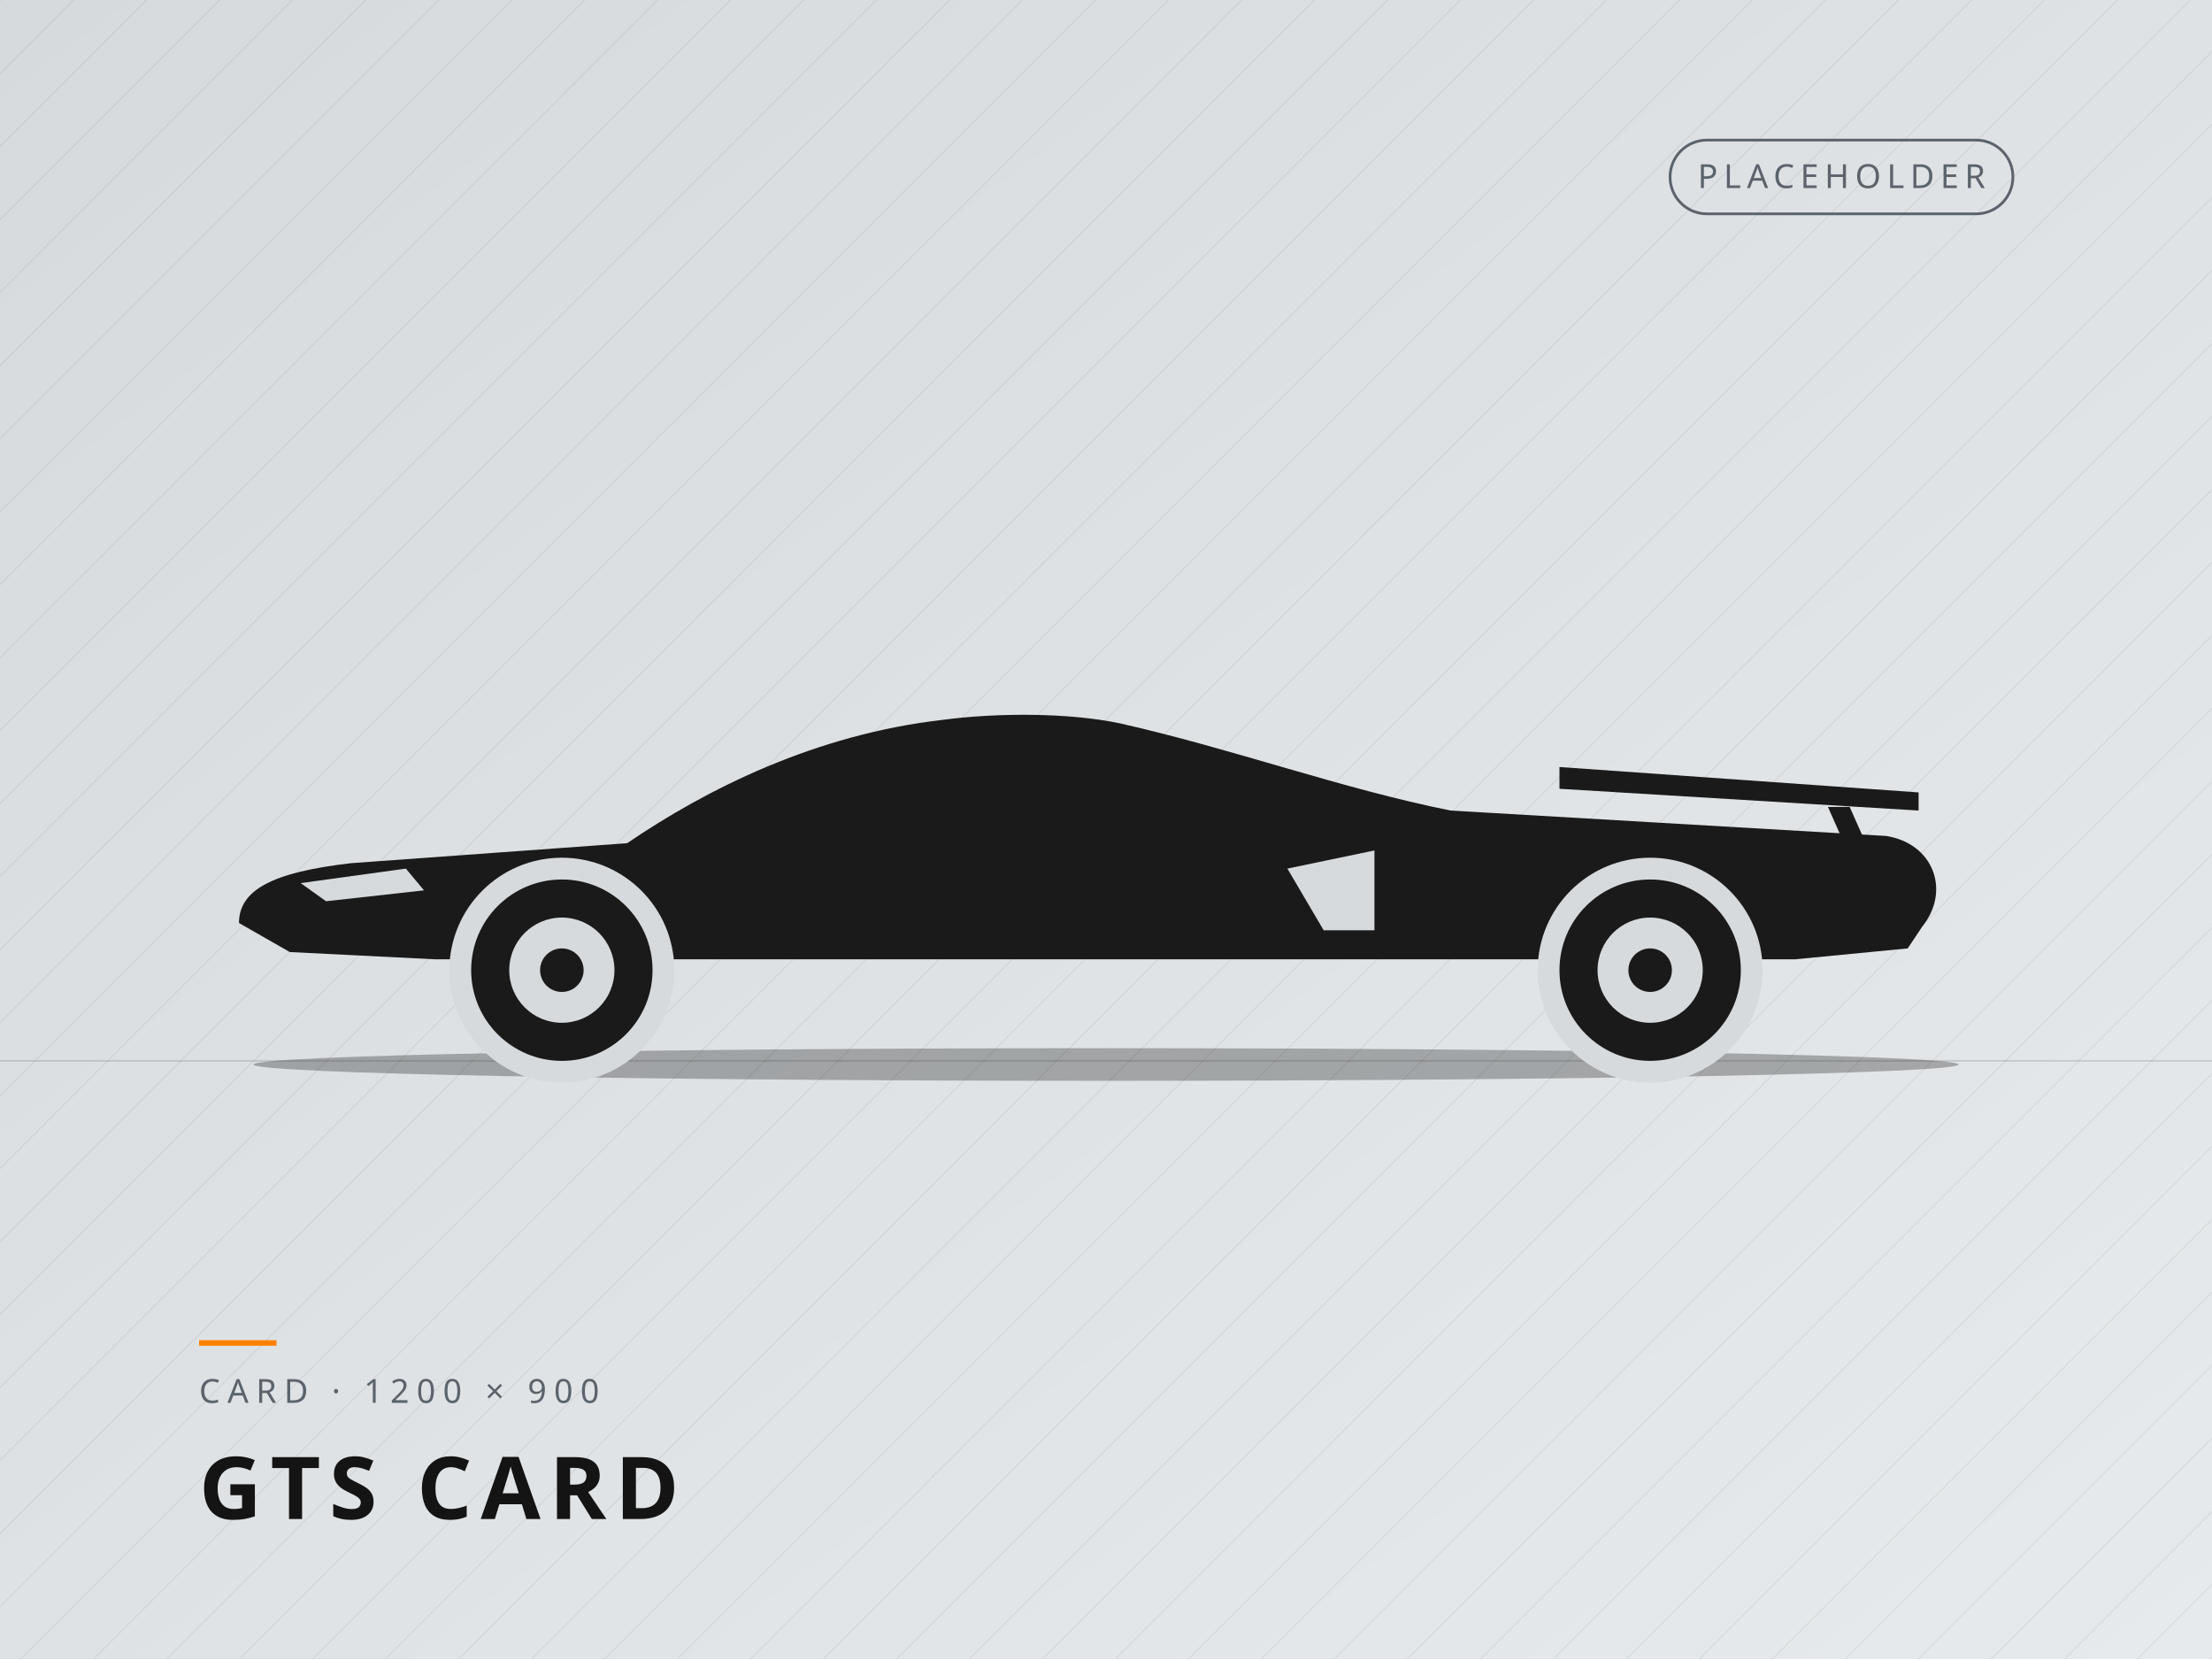
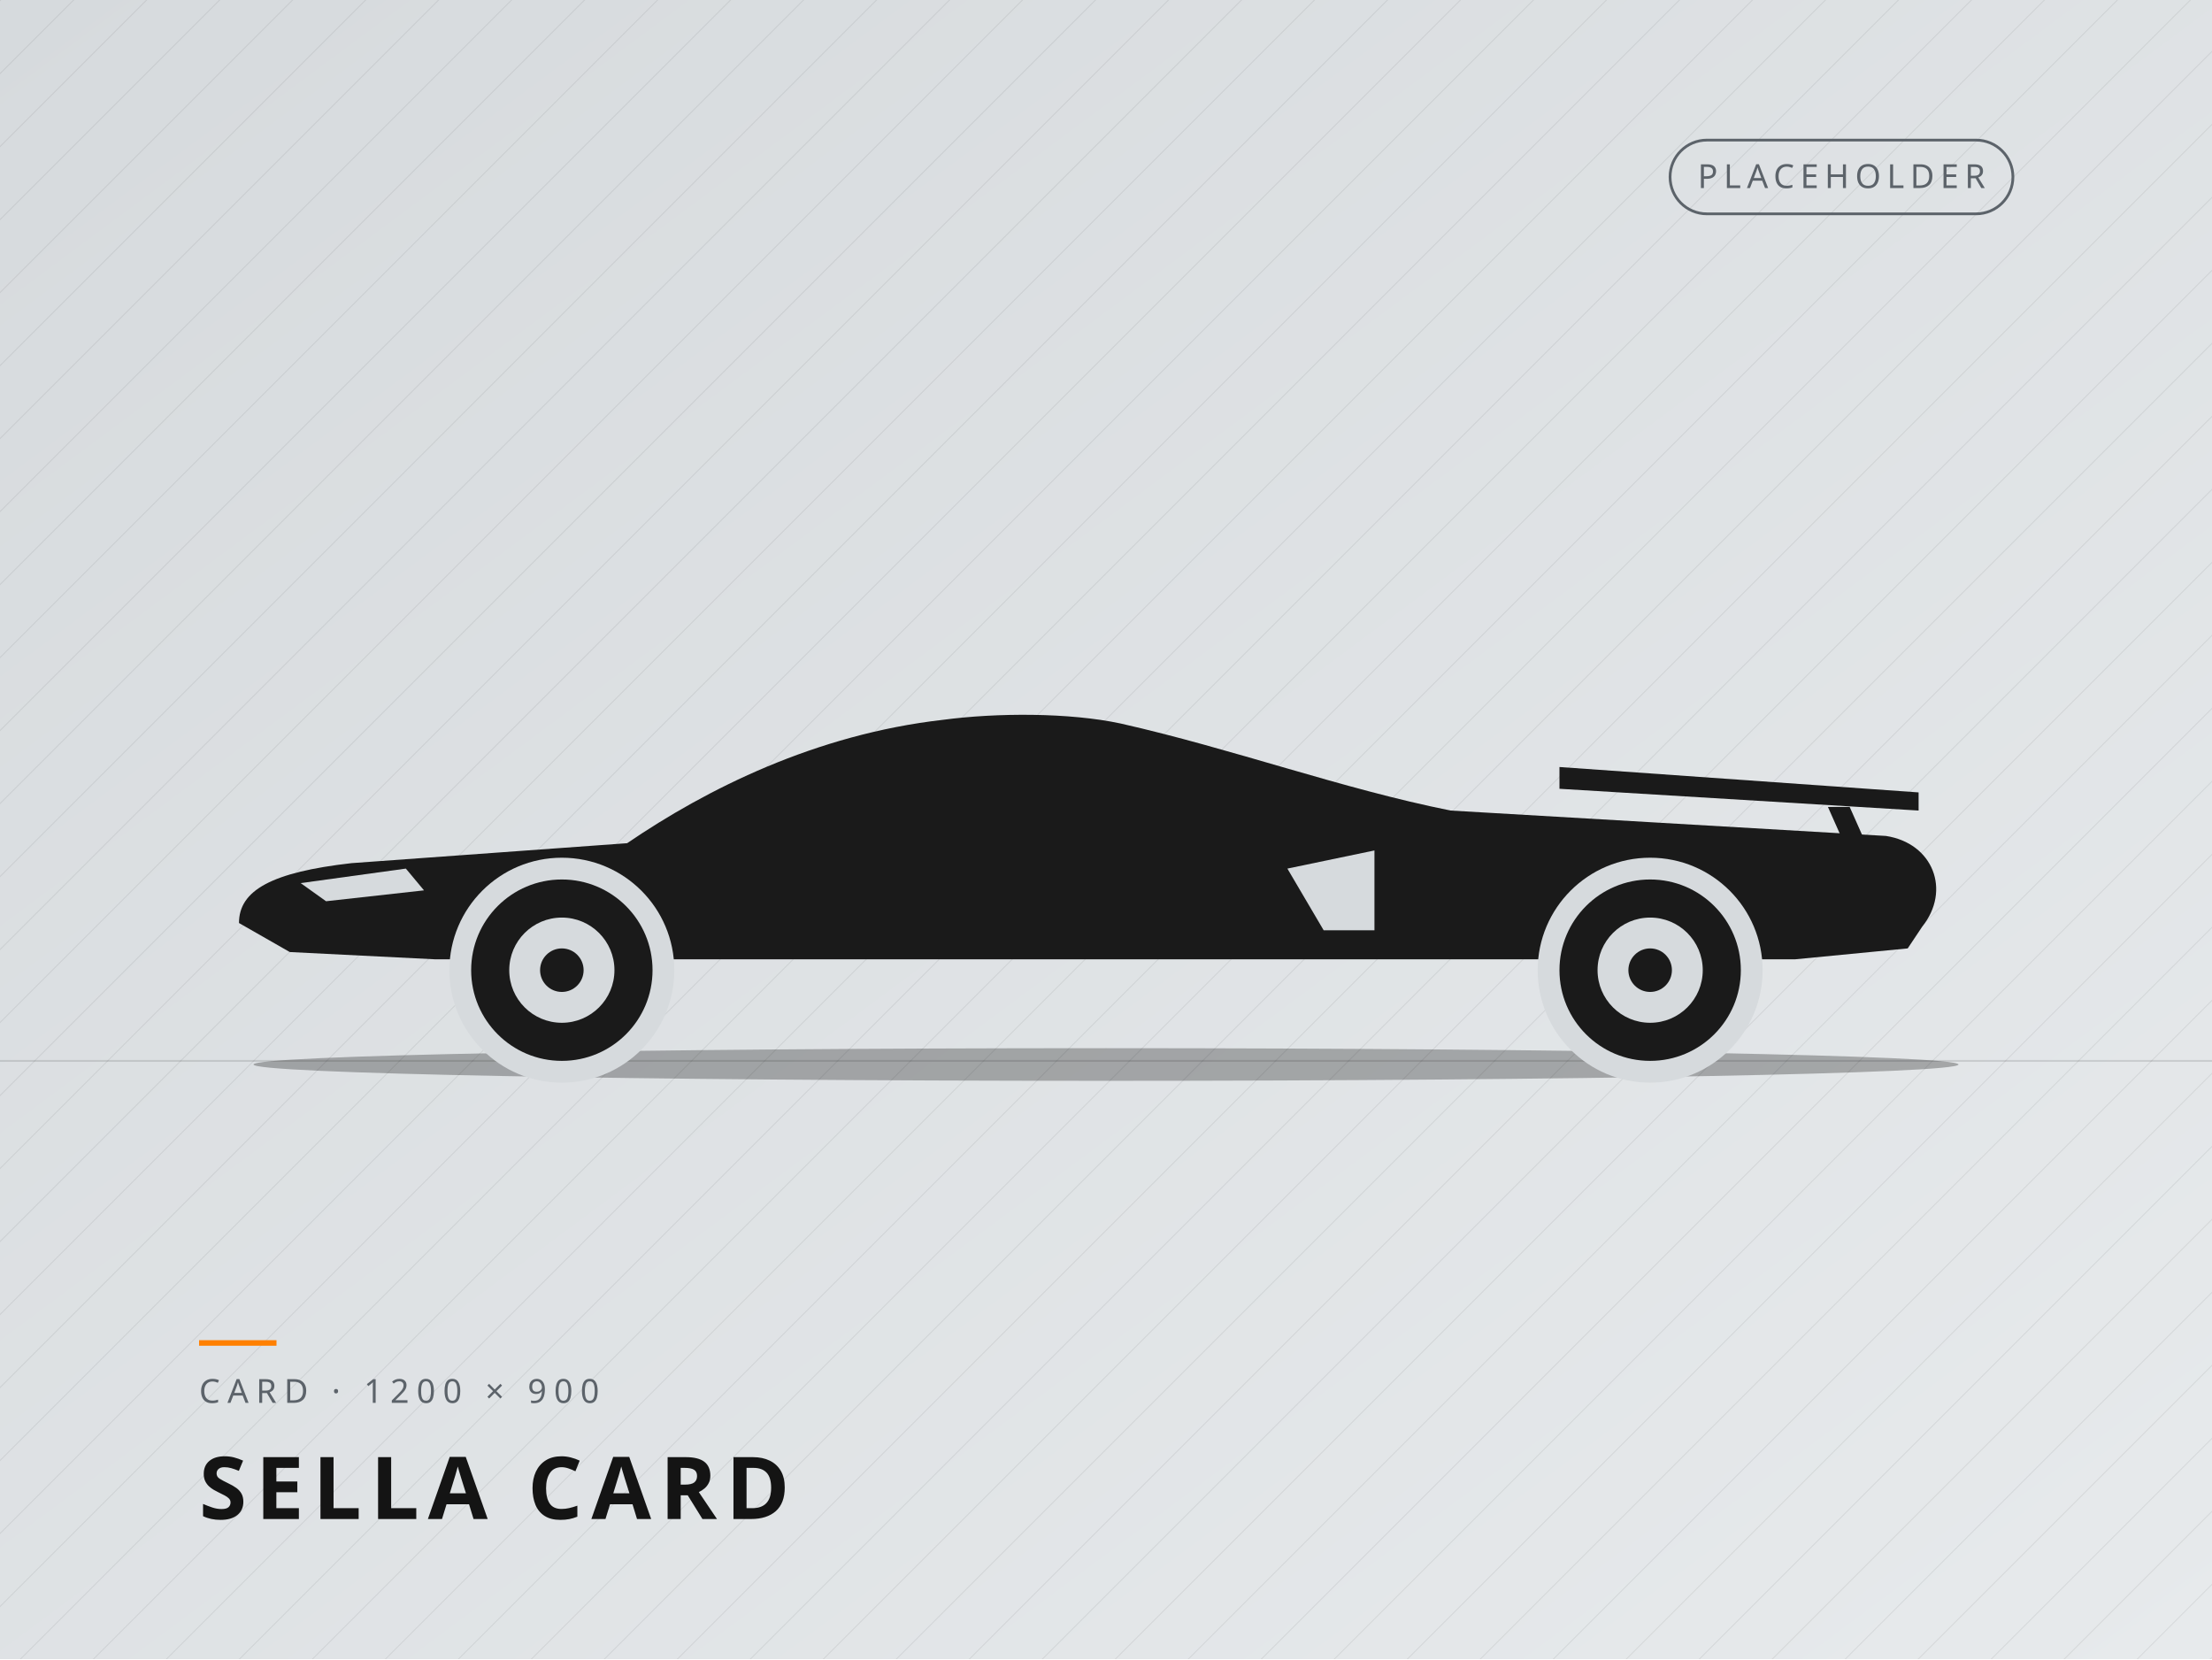
- <svg xmlns="http://www.w3.org/2000/svg" width="1200" height="900" viewBox="0 0 1200 900" role="img" aria-label="GTS card placeholder">
+ <svg xmlns="http://www.w3.org/2000/svg" width="1200" height="900" viewBox="0 0 1200 900" role="img" aria-label="Sella card placeholder">
  <defs>
    <linearGradient id="g-img-gts-card" x1="0" y1="0" x2="1" y2="1">
      <stop offset="0" stop-color="#d6dadd" />
      <stop offset="1" stop-color="#e7eaec" />
    </linearGradient>
    <pattern id="t-img-gts-card" width="28" height="28" patternUnits="userSpaceOnUse" patternTransform="rotate(45)">
      <line x1="0" y1="0" x2="0" y2="28" stroke="#000000" stroke-width="1" stroke-opacity="0.07" />
    </pattern>
  </defs>
  <rect width="1200" height="900" fill="url(#g-img-gts-card)" />
  <rect width="1200" height="900" fill="url(#t-img-gts-card)" />
  <line x1="0" y1="575.5" x2="1200" y2="575.5" stroke="#000000" stroke-opacity="0.12" stroke-width="1" />
  <g transform="translate(108 260.6) scale(0.984)">
    <ellipse cx="500" cy="322" rx="470" ry="9" fill="#000000" opacity="0.28" />
    <path d="M22 244C22 226 40 216 84 211L236 200C280 170 340 140 410 132C440 128 480 128 508 134C570 148 630 170 690 182L930 196C956 200 966 226 950 246L942 258L880 264L130 264L50 260Z" fill="#1a1a1a" />
    <path d="M750 158L948 172L948 182L750 170Z M898 180L910 180L918 198L906 198Z" fill="#1a1a1a" />
    <path d="M600 214L648 204L648 248L620 248Z" fill="#d6dadd" />
    <path d="M56 222L114 214L124 226L70 232Z" fill="#d6dadd" />
    <circle cx="200" cy="270" r="62" fill="#d6dadd" />
    <circle cx="200" cy="270" r="50" fill="#1a1a1a" />
    <circle cx="200" cy="270" r="29" fill="#d6dadd" />
    <circle cx="200" cy="270" r="12" fill="#1a1a1a" />
    <circle cx="800" cy="270" r="62" fill="#d6dadd" />
    <circle cx="800" cy="270" r="50" fill="#1a1a1a" />
    <circle cx="800" cy="270" r="29" fill="#d6dadd" />
    <circle cx="800" cy="270" r="12" fill="#1a1a1a" />
  </g>
  <g font-family="system-ui, sans-serif" fill="#141414">
    <rect x="108" y="727" width="42" height="3" fill="#ff8000" />
    <text x="108" y="761" font-size="18" letter-spacing="4" fill="#5c636a">CARD · 1200 × 900</text>
-     <text x="108" y="824" font-size="47" font-weight="600" letter-spacing="4.7">GTS CARD</text>
+     <text x="108" y="824" font-size="47" font-weight="600" letter-spacing="4.7">SELLA CARD</text>
    <rect x="906" y="76" width="186" height="40" rx="20" fill="none" stroke="#5c636a" stroke-width="1.5" />
    <text x="999" y="102" font-size="18" letter-spacing="3.2" text-anchor="middle" fill="#5c636a">PLACEHOLDER</text>
  </g>
</svg>
